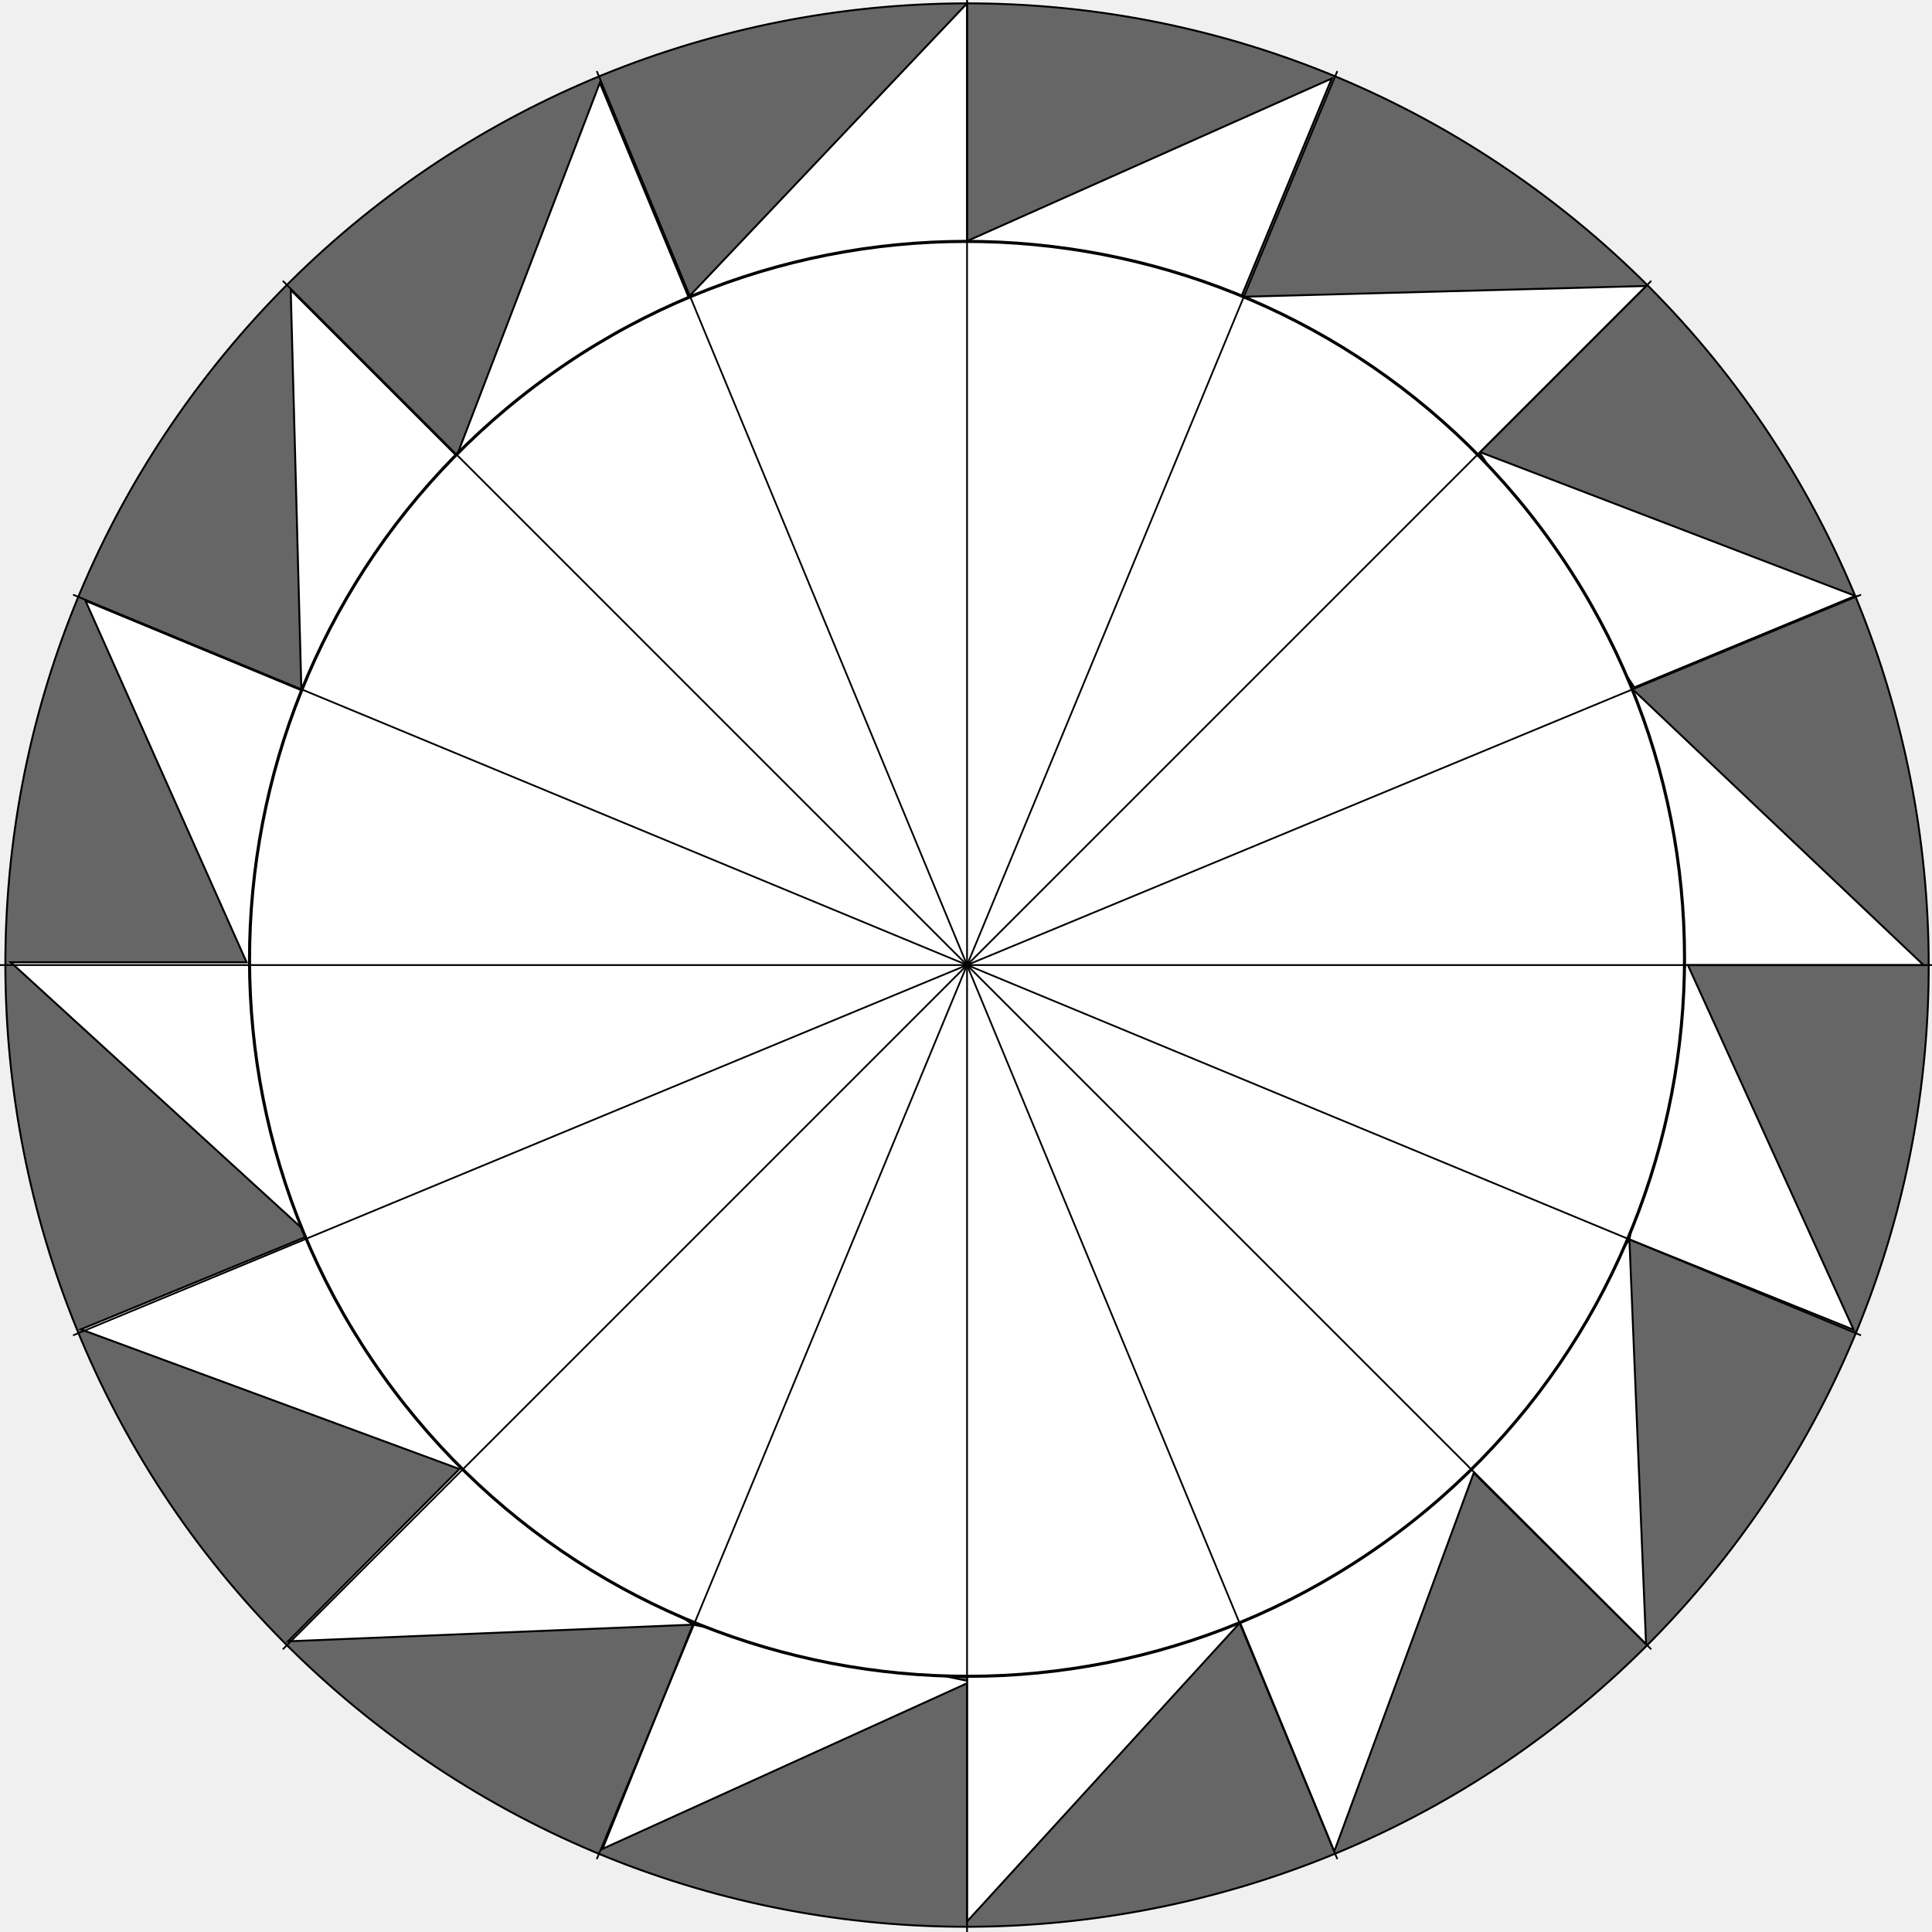
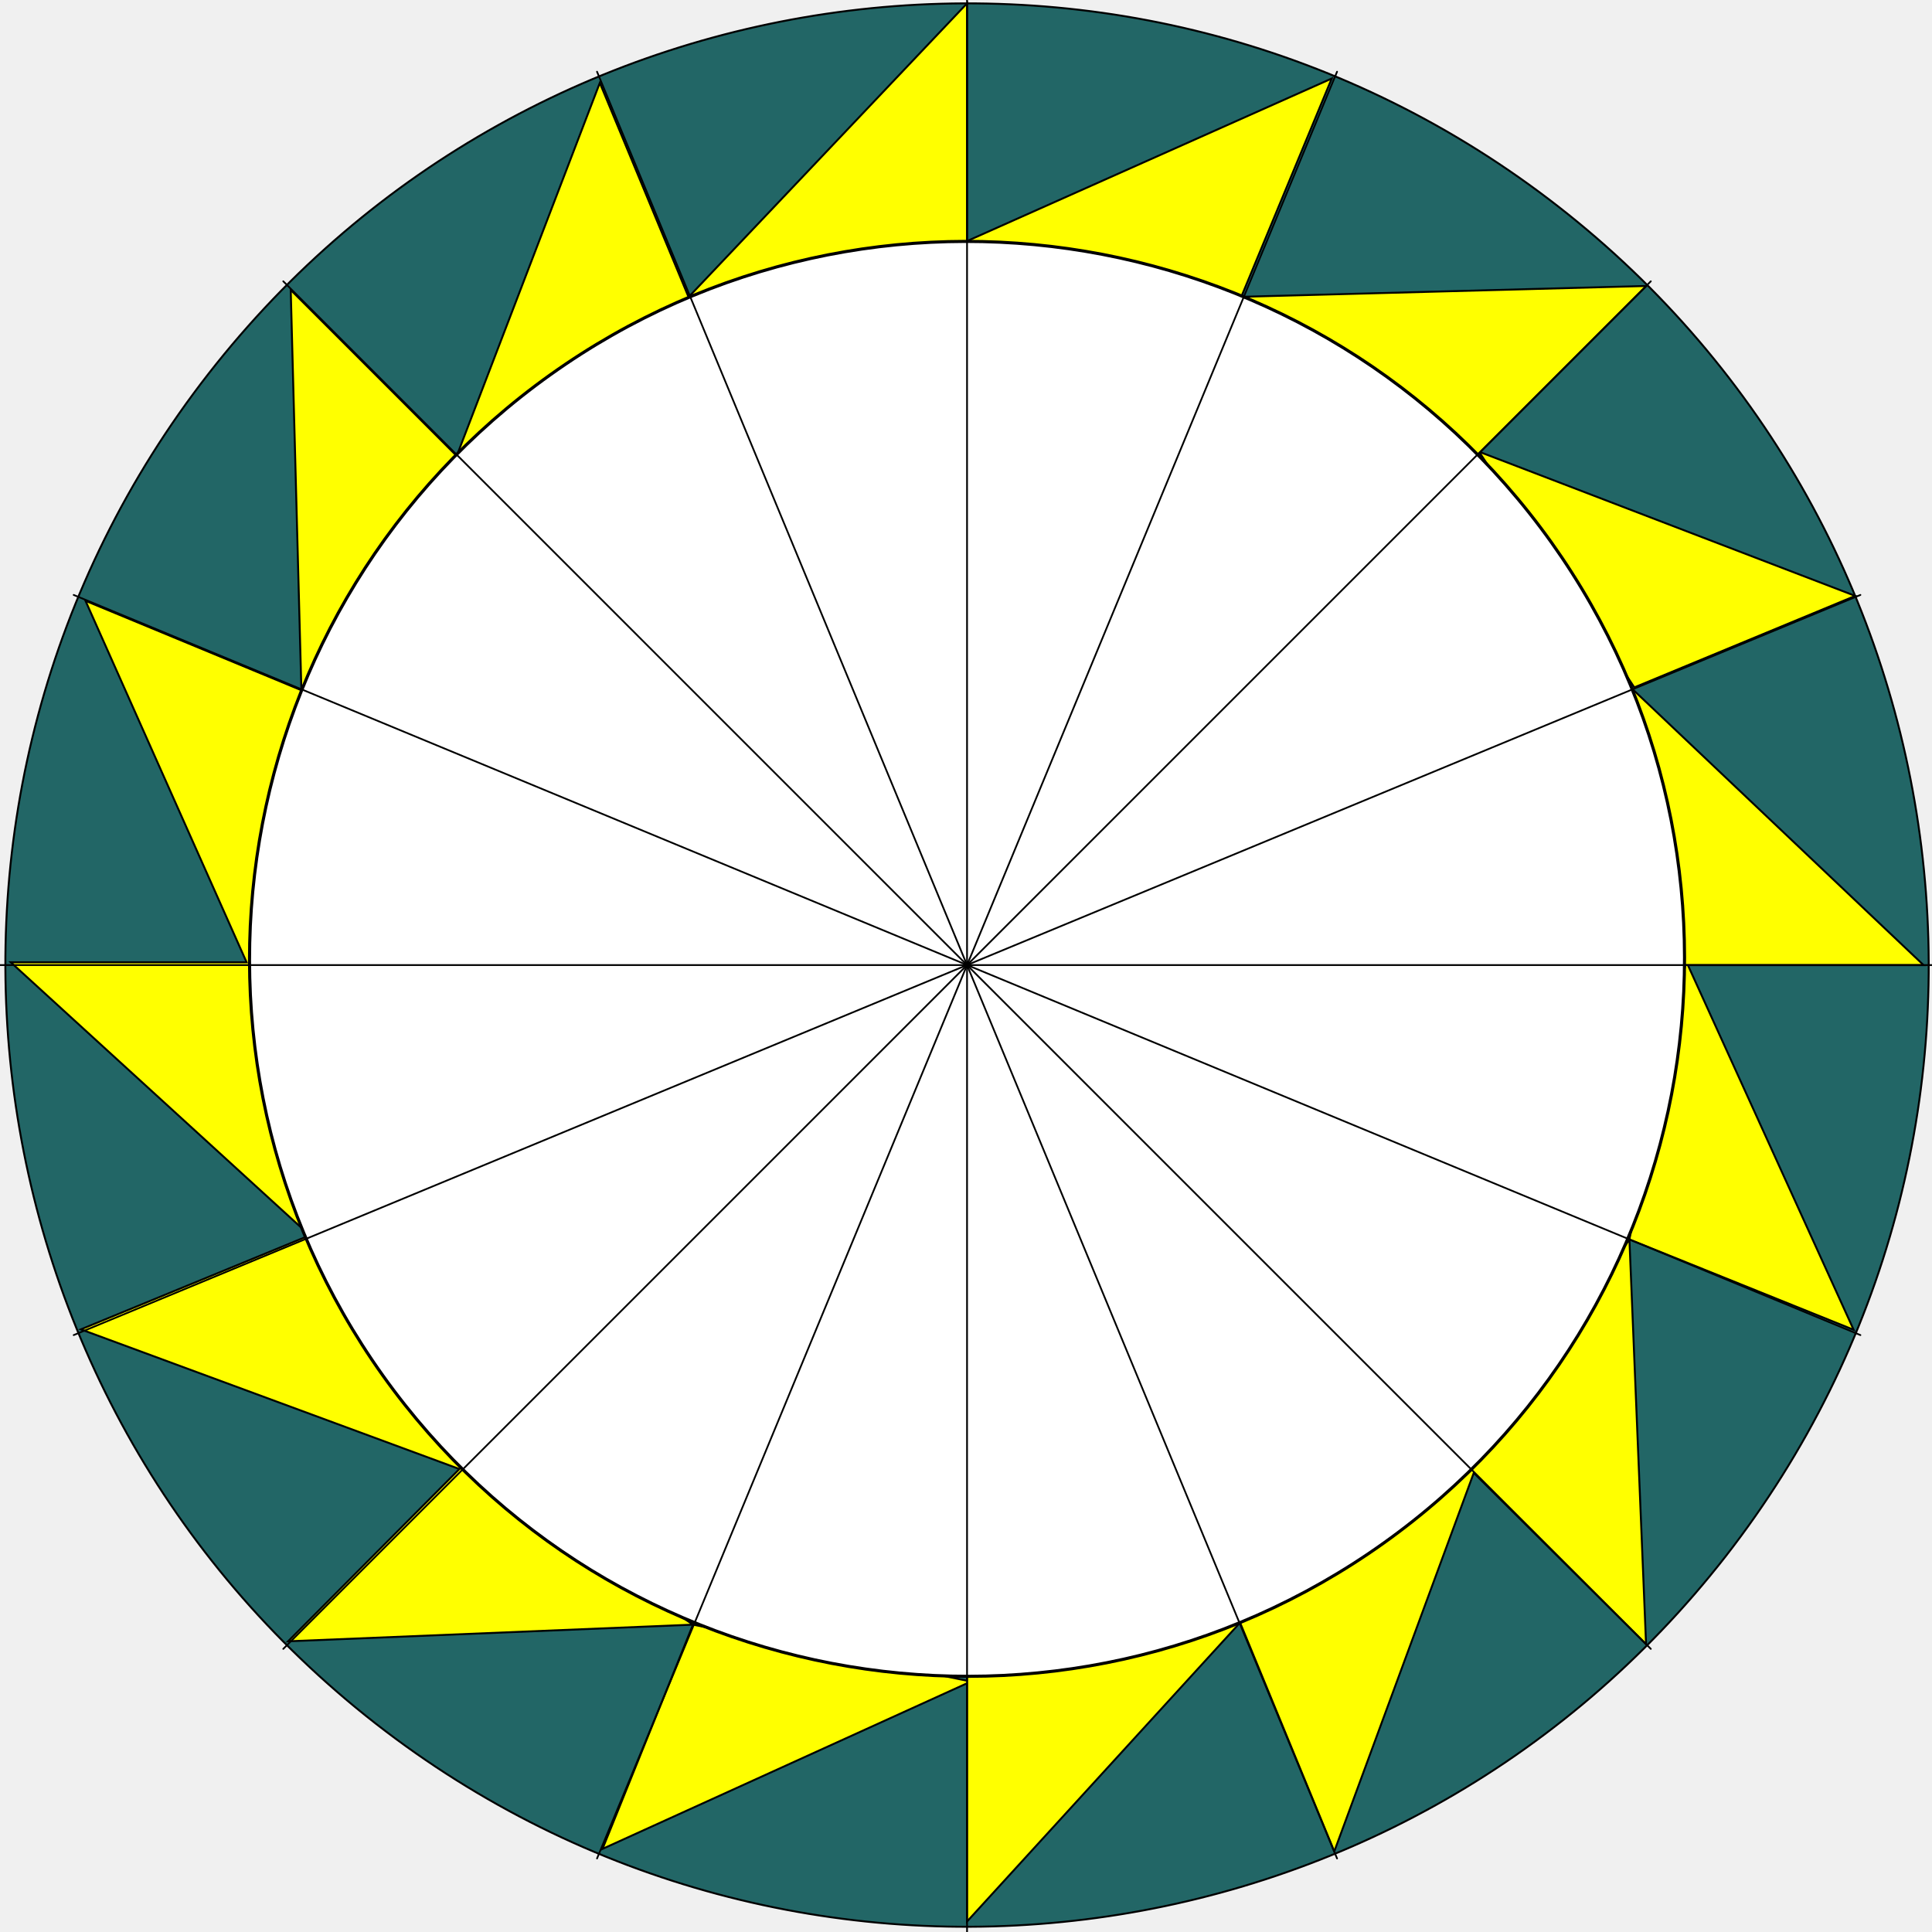
<svg xmlns="http://www.w3.org/2000/svg" version="1.1" id="Layer_1" x="0px" y="0px" viewBox="0 0 500 500" style="enable-background:new 0 0 500 500;" xml:space="preserve">
  <style type="text/css">
- 	.st0{fill-rule:evenodd;clip-rule:evenodd;fill:#666666;stroke:#000000;stroke-width:0.5;stroke-miterlimit:10;}
- 	
+ 	.st0{fill-rule:evenodd;clip-rule:evenodd;fill:#226666;stroke:#000000;stroke-width:0.5;stroke-miterlimit:10;}
+ 
		.st1{fill-rule:evenodd;clip-rule:evenodd;fill:none;stroke:#171717;stroke-width:0.5;stroke-linecap:round;stroke-linejoin:round;stroke-miterlimit:10;}
- 	.st2{fill-rule:evenodd;clip-rule:evenodd;fill:#FFFFFF;stroke:#000000;stroke-width:0.5;stroke-miterlimit:10;}
+ 	.st2{fill-rule:evenodd;clip-rule:evenodd;fill:#FFFF00;stroke:#000000;stroke-width:0.5;stroke-miterlimit:10;}
	.st3{fill-rule:evenodd;clip-rule:evenodd;fill:#FFFFFF;stroke:#000000;stroke-width:0.8;stroke-miterlimit:10;}
- 	
+ 
		.st4{fill-rule:evenodd;clip-rule:evenodd;fill:none;stroke:#000000;stroke-width:0.45;stroke-linecap:round;stroke-linejoin:round;stroke-miterlimit:10;}
</style>
  <g>
    <path class="st0" d="M53.96,96.73C138.45-11.65,294.93-31.02,403.3,53.46c108.34,84.45,127.76,240.96,43.28,349.34   C362.1,511.14,205.62,530.55,97.24,446.07C-11.1,361.59-30.52,205.07,53.96,96.73z" />
    <line class="st1" x1="147.79" y1="352.11" x2="147.76" y2="351.93" />
    <path class="st2" d="M250.27,497.28v-61.65l-94.34,42.86l23.41-58.03l-104.79,4.31l44.34-44.59l-97.96-36.14l59.21-24.34   L2.79,249.04h61.03l-41.69-93.55L78,178.63L75.24,75.04l42.96,42.96l37.03-96.55l23.69,57.17l-60.34,39.76l0.45,0.45L78.38,178.8   l0.97,0.38l-14.38,69.86h1.38l13.79,70.65l39.41,59.83l59.79,40.93l70.93,14.52v-1.24l70.65-13.79l59.83-39.41l40.93-59.76   l14.48-71h-0.03h-0.24l-13.76-71.76l75.69,71.76h-61l42.9,94.38l-58.03-23.38l4.31,104.76l-44.59-44.34l-36.1,97.96l-24.38-59.21   L250.27,497.28z M422.96,177.9l-40.03-60.76l-0.66,0.66l-60.45-41l104.24-2.79l-43,43l97.07,37.21L422.96,177.9z M320.96,77.49   l-71.14-14.62l-71.31,13.69l71.76-75.69v61.52l94.38-42.07L320.96,77.49z" />
    <path class="st3" d="M142.45,96.97c83.45-59.52,199.51-40.07,259.03,43.38c59.48,83.45,40.07,199.48-43.38,258.99   s-199.51,40.07-259.03-43.38S59,156.49,142.45,96.97z" />
    <g>
      <g>
        <line class="st4" x1="250.27" y1="-0.51" x2="250.27" y2="500" />
        <line class="st4" x1="0" y1="249.76" x2="500.54" y2="249.76" />
        <line class="st4" x1="73.31" y1="426.73" x2="427.23" y2="72.8" />
        <g>
          <line class="st4" x1="154.51" y1="18.56" x2="346.03" y2="480.97" />
          <line class="st4" x1="19.07" y1="345.52" x2="481.47" y2="153.97" />
          <line class="st4" x1="154.51" y1="480.97" x2="346.03" y2="18.56" />
          <line class="st4" x1="481.47" y1="345.52" x2="19.07" y2="153.97" />
        </g>
      </g>
      <line class="st4" x1="427.23" y1="426.73" x2="73.31" y2="72.8" />
    </g>
  </g>
</svg>
